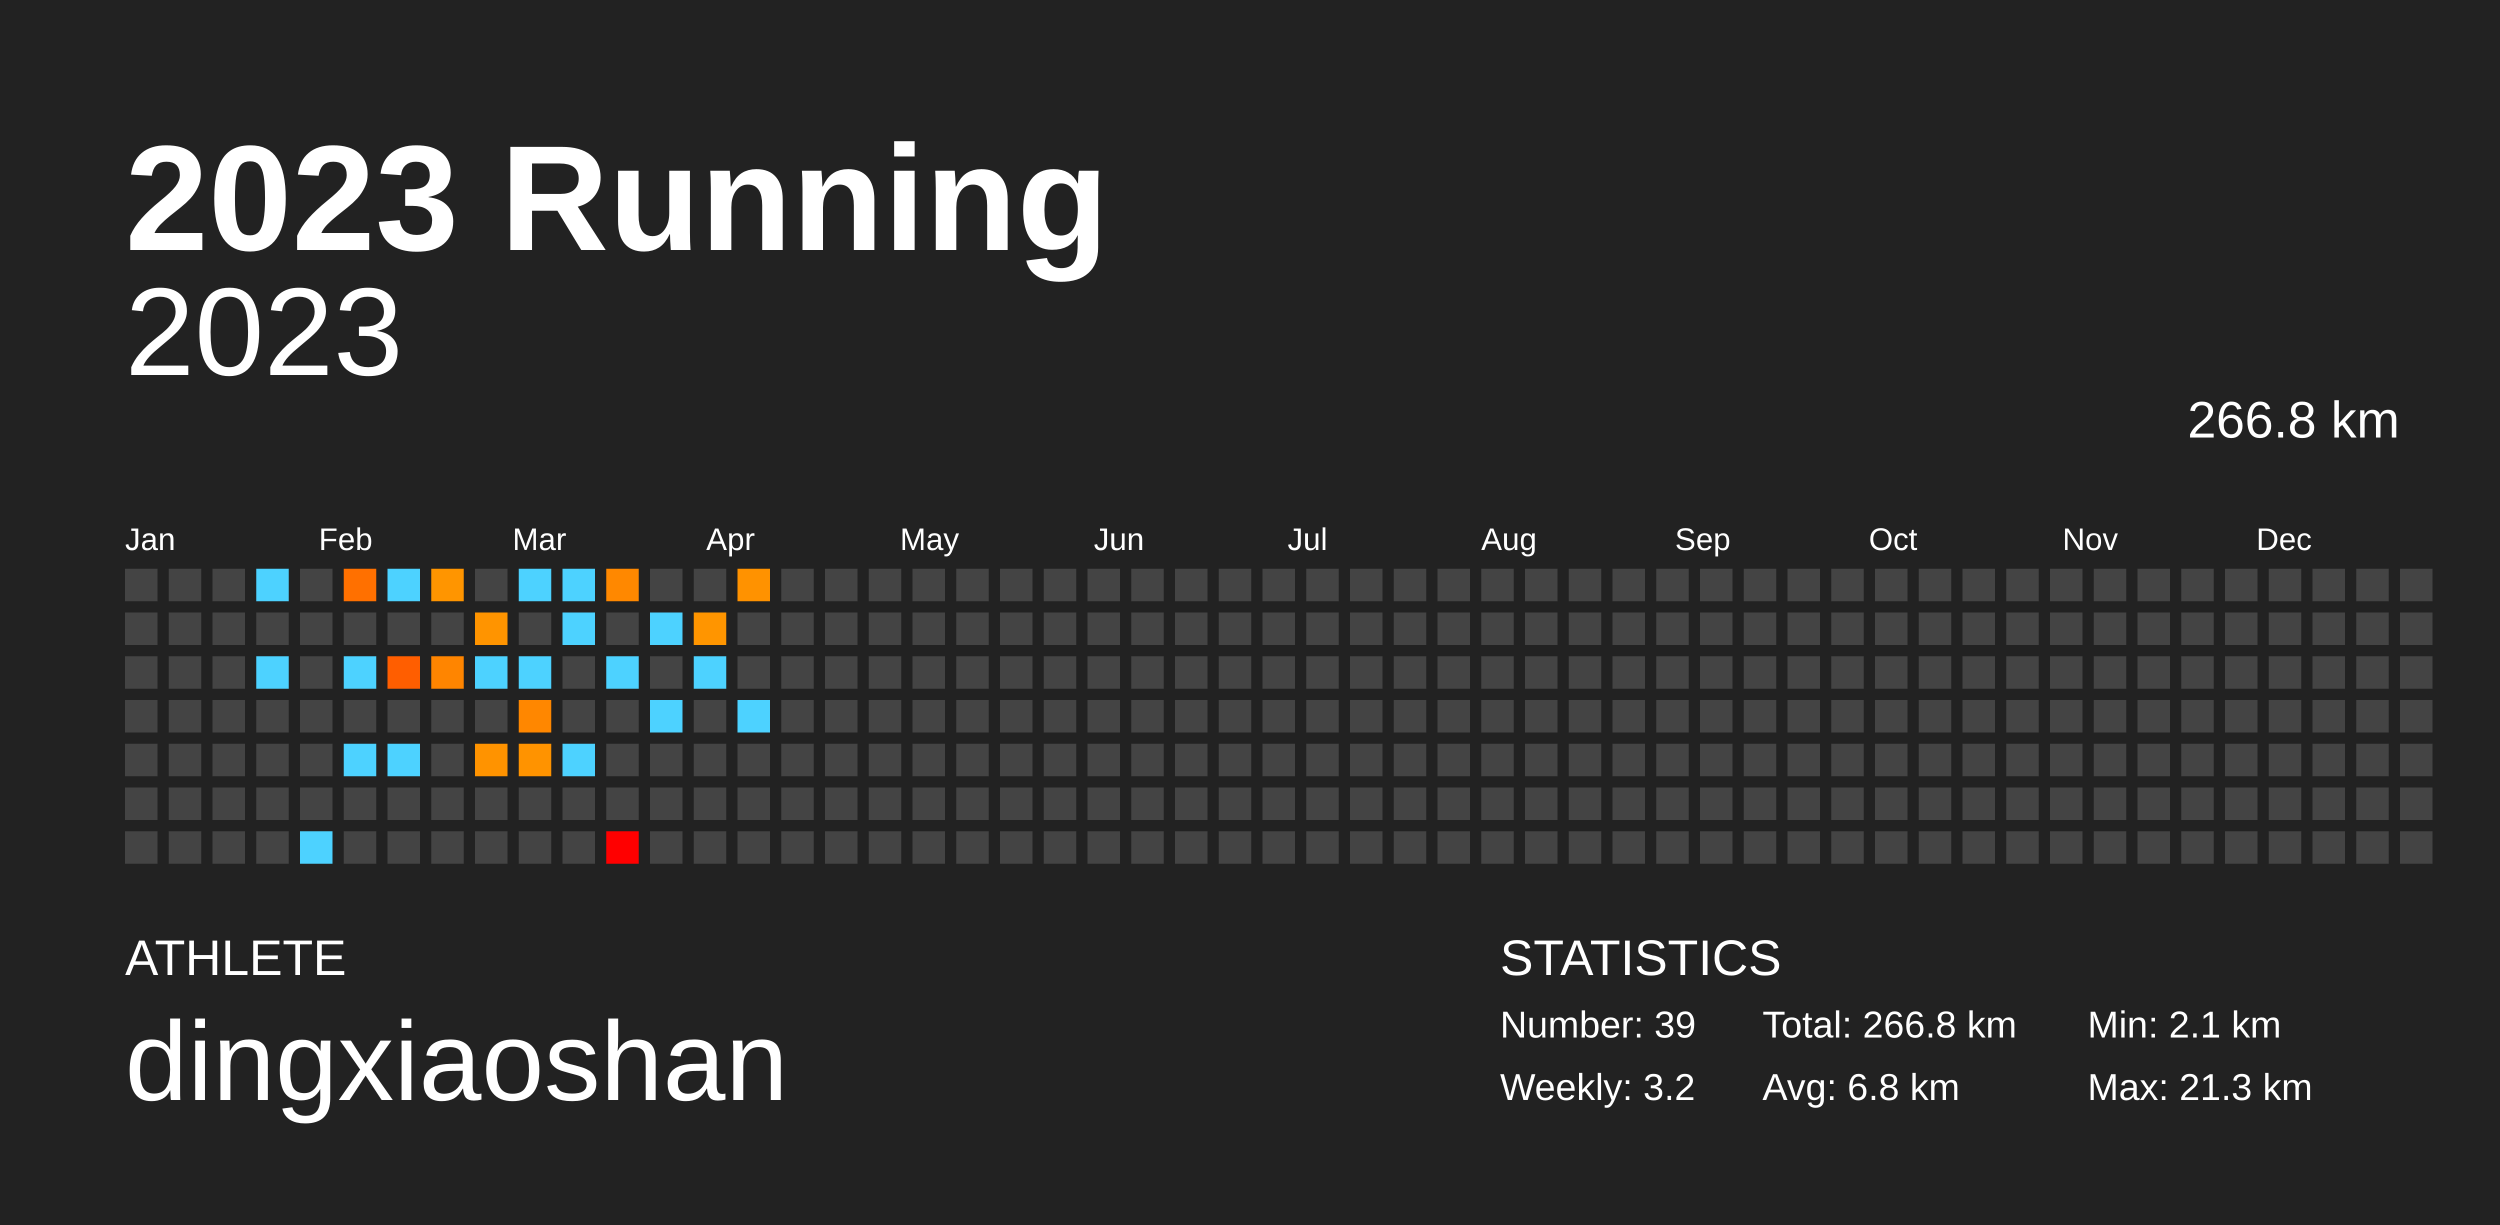
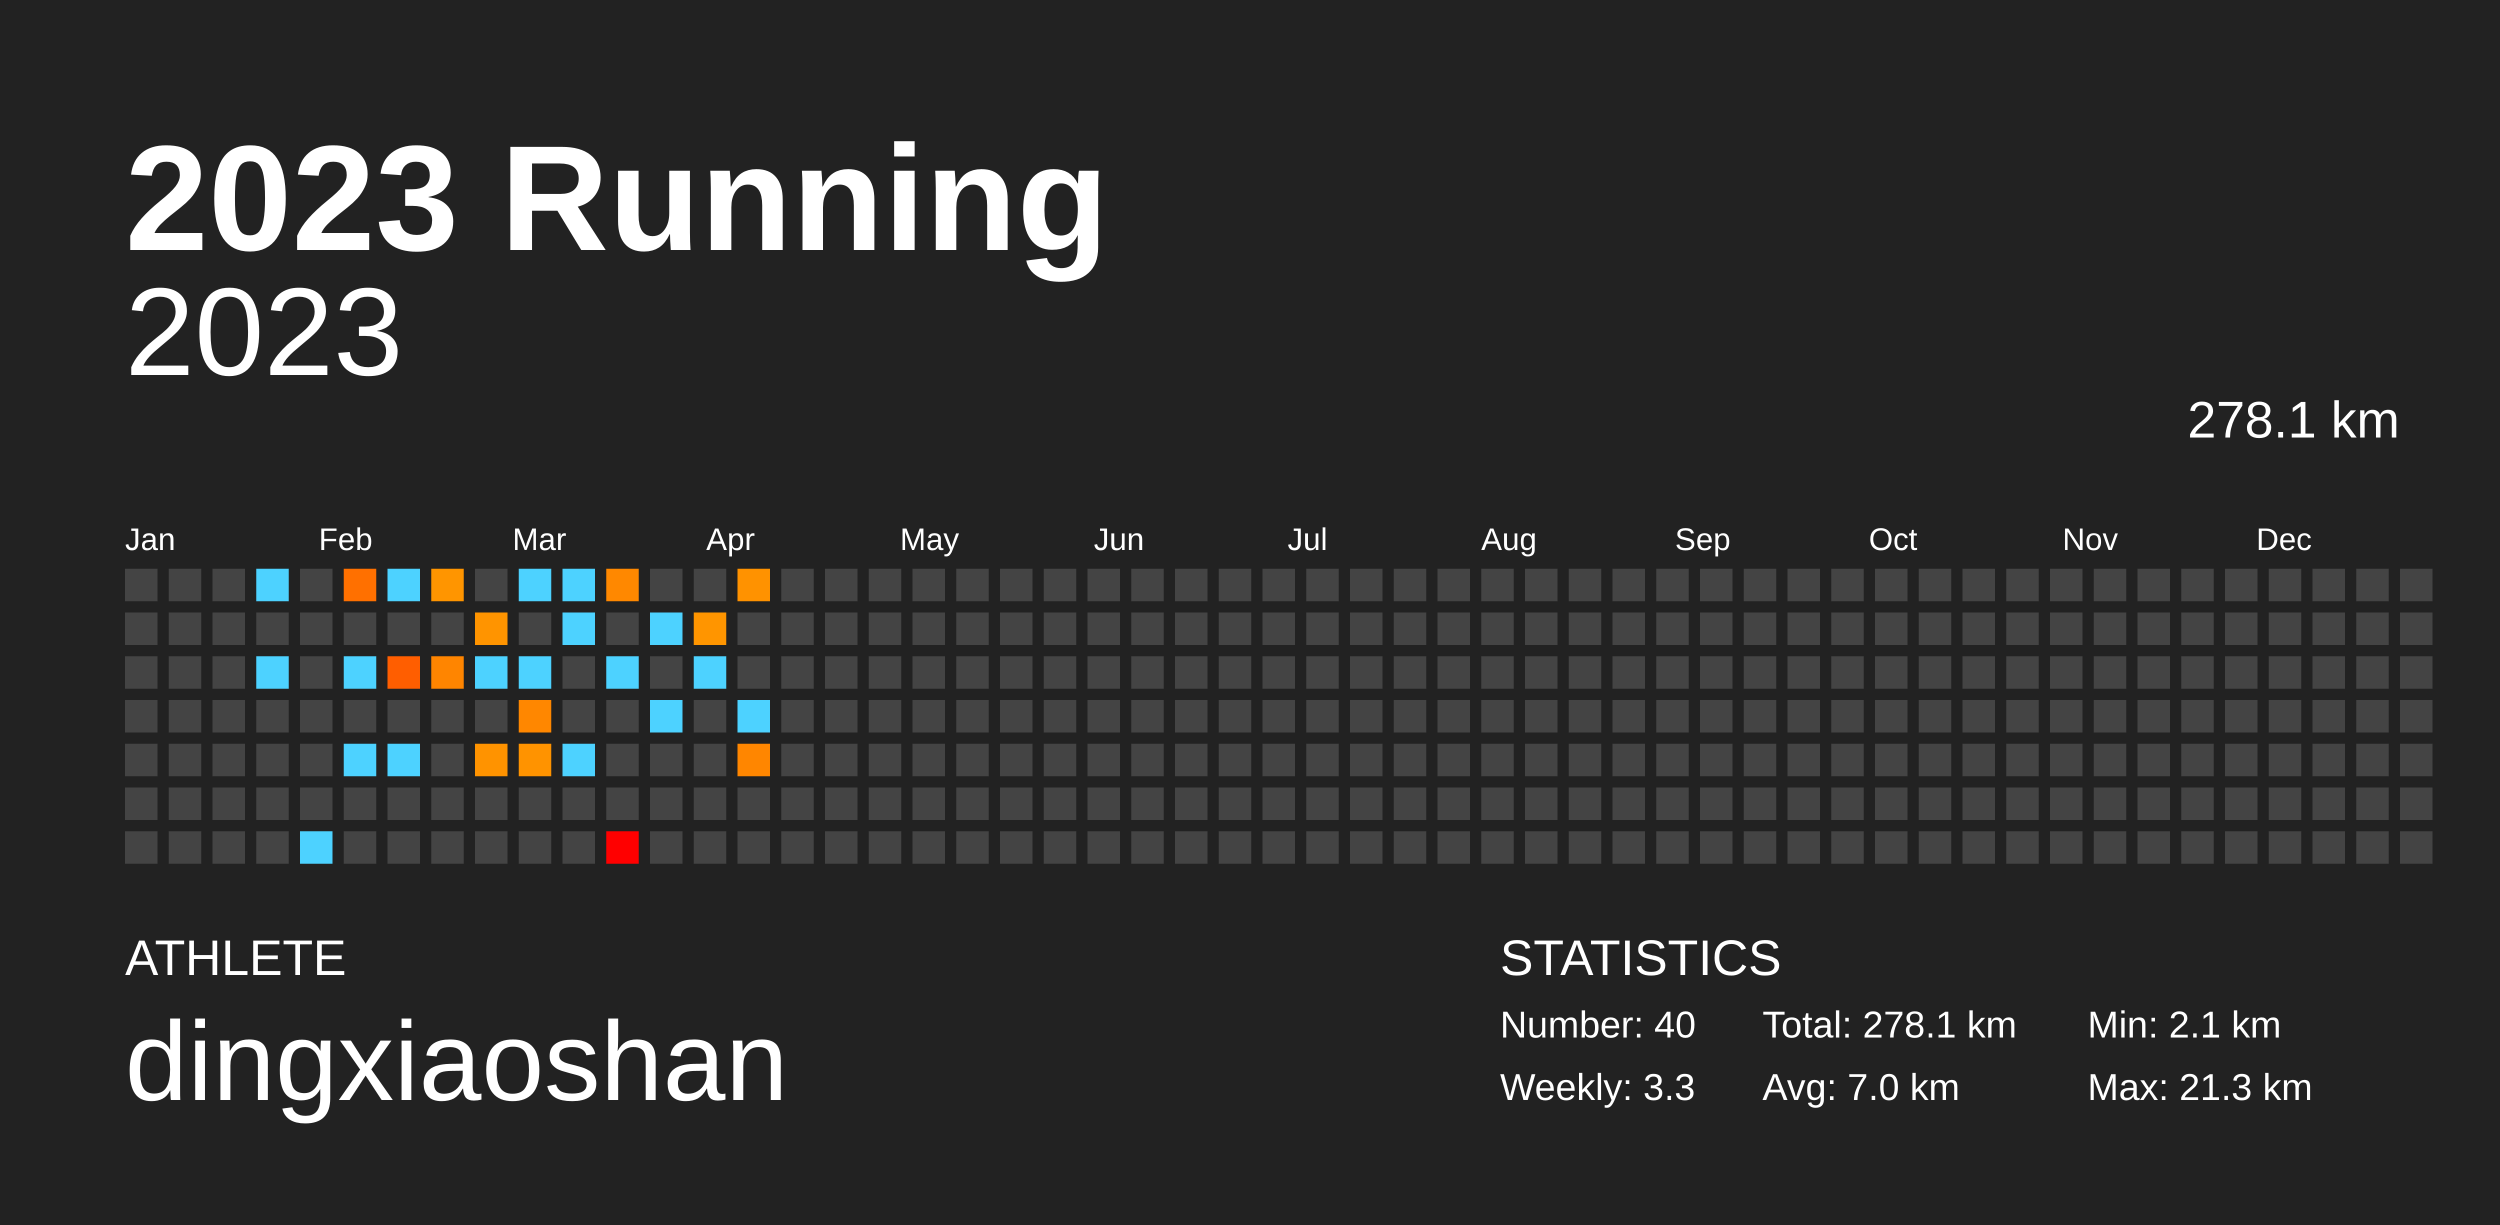
<svg xmlns="http://www.w3.org/2000/svg" baseProfile="full" height="98mm" version="1.1" viewBox="0,0,200,98" width="200mm">
  <defs />
  <rect fill="#222222" height="98" width="200" x="0" y="0" />
  <text fill="#FFFFFF" style="font-size:12px; font-family:Arial; font-weight:bold;" x="10" y="20">2023 Running</text>
  <text fill="#FFFFFF" style="font-size:4px; font-family:Arial" x="10" y="78">ATHLETE</text>
  <text fill="#FFFFFF" style="font-size:9px; font-family:Arial" x="10" y="88">dingxiaoshan</text>
  <text fill="#FFFFFF" style="font-size:4px; font-family:Arial" x="120" y="78">STATISTICS</text>
-   <text fill="#FFFFFF" style="font-size:3px; font-family:Arial" x="120" y="83">Number: 39</text>
-   <text fill="#FFFFFF" style="font-size:3px; font-family:Arial" x="120" y="88">Weekly: 3.2</text>
-   <text fill="#FFFFFF" style="font-size:3px; font-family:Arial" x="141" y="83">Total: 266.8 km</text>
-   <text fill="#FFFFFF" style="font-size:3px; font-family:Arial" x="141" y="88">Avg: 6.8 km</text>
+   <text fill="#FFFFFF" style="font-size:3px; font-family:Arial" x="120" y="83">Number: 40</text>
+   <text fill="#FFFFFF" style="font-size:3px; font-family:Arial" x="120" y="88">Weekly: 3.3</text>
+   <text fill="#FFFFFF" style="font-size:3px; font-family:Arial" x="141" y="83">Total: 278.1 km</text>
+   <text fill="#FFFFFF" style="font-size:3px; font-family:Arial" x="141" y="88">Avg: 7.0 km</text>
  <text fill="#FFFFFF" style="font-size:3px; font-family:Arial" x="167" y="83">Min: 2.1 km</text>
  <text fill="#FFFFFF" style="font-size:3px; font-family:Arial" x="167" y="88">Max: 21.3 km</text>
  <text alignment-baseline="hanging" fill="#FFFFFF" style="font-size:10.0px; font-family:Arial;" x="10" y="30">2023</text>
-   <text alignment-baseline="hanging" fill="#FFFFFF" style="font-size:4.125px; font-family:Arial;" x="175" y="35">266.8 km</text>
+   <text alignment-baseline="hanging" fill="#FFFFFF" style="font-size:4.125px; font-family:Arial;" x="175" y="35">278.1 km</text>
  <text fill="#FFFFFF" style="font-size:2.5px; font-family:Arial" x="10.0" y="44">Jan</text>
  <text fill="#FFFFFF" style="font-size:2.5px; font-family:Arial" x="25.5" y="44">Feb</text>
  <text fill="#FFFFFF" style="font-size:2.5px; font-family:Arial" x="41.0" y="44">Mar</text>
  <text fill="#FFFFFF" style="font-size:2.5px; font-family:Arial" x="56.5" y="44">Apr</text>
  <text fill="#FFFFFF" style="font-size:2.5px; font-family:Arial" x="72.0" y="44">May</text>
  <text fill="#FFFFFF" style="font-size:2.5px; font-family:Arial" x="87.5" y="44">Jun</text>
  <text fill="#FFFFFF" style="font-size:2.5px; font-family:Arial" x="103.0" y="44">Jul</text>
  <text fill="#FFFFFF" style="font-size:2.5px; font-family:Arial" x="118.5" y="44">Aug</text>
  <text fill="#FFFFFF" style="font-size:2.5px; font-family:Arial" x="134.0" y="44">Sep</text>
  <text fill="#FFFFFF" style="font-size:2.5px; font-family:Arial" x="149.5" y="44">Oct</text>
  <text fill="#FFFFFF" style="font-size:2.5px; font-family:Arial" x="165.0" y="44">Nov</text>
  <text fill="#FFFFFF" style="font-size:2.5px; font-family:Arial" x="180.5" y="44">Dec</text>
  <rect fill="#444444" height="2.6" width="2.6" x="10.0" y="45.5" />
  <rect fill="#444444" height="2.6" width="2.6" x="10.0" y="49.0" />
  <rect fill="#444444" height="2.6" width="2.6" x="10.0" y="52.5" />
  <rect fill="#444444" height="2.6" width="2.6" x="10.0" y="56.0" />
  <rect fill="#444444" height="2.6" width="2.6" x="10.0" y="59.5" />
  <rect fill="#444444" height="2.6" width="2.6" x="10.0" y="63.0" />
  <rect fill="#444444" height="2.6" width="2.6" x="10.0" y="66.5" />
  <rect fill="#444444" height="2.6" width="2.6" x="13.5" y="45.5" />
  <rect fill="#444444" height="2.6" width="2.6" x="13.5" y="49.0" />
  <rect fill="#444444" height="2.6" width="2.6" x="13.5" y="52.5" />
  <rect fill="#444444" height="2.6" width="2.6" x="13.5" y="56.0" />
  <rect fill="#444444" height="2.6" width="2.6" x="13.5" y="59.5" />
  <rect fill="#444444" height="2.6" width="2.6" x="13.5" y="63.0" />
  <rect fill="#444444" height="2.6" width="2.6" x="13.5" y="66.5" />
  <rect fill="#444444" height="2.6" width="2.6" x="17.0" y="45.5" />
  <rect fill="#444444" height="2.6" width="2.6" x="17.0" y="49.0" />
  <rect fill="#444444" height="2.6" width="2.6" x="17.0" y="52.5" />
  <rect fill="#444444" height="2.6" width="2.6" x="17.0" y="56.0" />
  <rect fill="#444444" height="2.6" width="2.6" x="17.0" y="59.5" />
  <rect fill="#444444" height="2.6" width="2.6" x="17.0" y="63.0" />
  <rect fill="#444444" height="2.6" width="2.6" x="17.0" y="66.5" />
  <rect fill="#4dd2ff" height="2.6" width="2.6" x="20.5" y="45.5" />
  <rect fill="#444444" height="2.6" width="2.6" x="20.5" y="49.0" />
  <rect fill="#4dd2ff" height="2.6" width="2.6" x="20.5" y="52.5" />
  <rect fill="#444444" height="2.6" width="2.6" x="20.5" y="56.0" />
  <rect fill="#444444" height="2.6" width="2.6" x="20.5" y="59.5" />
  <rect fill="#444444" height="2.6" width="2.6" x="20.5" y="63.0" />
  <rect fill="#444444" height="2.6" width="2.6" x="20.5" y="66.5" />
  <rect fill="#444444" height="2.6" width="2.6" x="24.0" y="45.5" />
  <rect fill="#444444" height="2.6" width="2.6" x="24.0" y="49.0" />
  <rect fill="#444444" height="2.6" width="2.6" x="24.0" y="52.5" />
  <rect fill="#444444" height="2.6" width="2.6" x="24.0" y="56.0" />
  <rect fill="#444444" height="2.6" width="2.6" x="24.0" y="59.5" />
  <rect fill="#444444" height="2.6" width="2.6" x="24.0" y="63.0" />
  <rect fill="#4dd2ff" height="2.6" width="2.6" x="24.0" y="66.5" />
  <rect fill="#ff7000" height="2.6" width="2.6" x="27.5" y="45.5" />
  <rect fill="#444444" height="2.6" width="2.6" x="27.5" y="49.0" />
  <rect fill="#4dd2ff" height="2.6" width="2.6" x="27.5" y="52.5" />
  <rect fill="#444444" height="2.6" width="2.6" x="27.5" y="56.0" />
  <rect fill="#4dd2ff" height="2.6" width="2.6" x="27.5" y="59.5" />
  <rect fill="#444444" height="2.6" width="2.6" x="27.5" y="63.0" />
  <rect fill="#444444" height="2.6" width="2.6" x="27.5" y="66.5" />
  <rect fill="#4dd2ff" height="2.6" width="2.6" x="31.0" y="45.5" />
  <rect fill="#444444" height="2.6" width="2.6" x="31.0" y="49.0" />
  <rect fill="#ff5e00" height="2.6" width="2.6" x="31.0" y="52.5" />
  <rect fill="#444444" height="2.6" width="2.6" x="31.0" y="56.0" />
  <rect fill="#4dd2ff" height="2.6" width="2.6" x="31.0" y="59.5" />
  <rect fill="#444444" height="2.6" width="2.6" x="31.0" y="63.0" />
  <rect fill="#444444" height="2.6" width="2.6" x="31.0" y="66.5" />
  <rect fill="#ff9500" height="2.6" width="2.6" x="34.5" y="45.5" />
  <rect fill="#444444" height="2.6" width="2.6" x="34.5" y="49.0" />
  <rect fill="#ff8500" height="2.6" width="2.6" x="34.5" y="52.5" />
  <rect fill="#444444" height="2.6" width="2.6" x="34.5" y="56.0" />
  <rect fill="#444444" height="2.6" width="2.6" x="34.5" y="59.5" />
  <rect fill="#444444" height="2.6" width="2.6" x="34.5" y="63.0" />
  <rect fill="#444444" height="2.6" width="2.6" x="34.5" y="66.5" />
  <rect fill="#444444" height="2.6" width="2.6" x="38.0" y="45.5" />
  <rect fill="#ff9400" height="2.6" width="2.6" x="38.0" y="49.0" />
  <rect fill="#4dd2ff" height="2.6" width="2.6" x="38.0" y="52.5" />
  <rect fill="#444444" height="2.6" width="2.6" x="38.0" y="56.0" />
  <rect fill="#ff9300" height="2.6" width="2.6" x="38.0" y="59.5" />
  <rect fill="#444444" height="2.6" width="2.6" x="38.0" y="63.0" />
  <rect fill="#444444" height="2.6" width="2.6" x="38.0" y="66.5" />
  <rect fill="#4dd2ff" height="2.6" width="2.6" x="41.5" y="45.5" />
  <rect fill="#444444" height="2.6" width="2.6" x="41.5" y="49.0" />
  <rect fill="#4dd2ff" height="2.6" width="2.6" x="41.5" y="52.5" />
  <rect fill="#ff8700" height="2.6" width="2.6" x="41.5" y="56.0" />
  <rect fill="#ff9300" height="2.6" width="2.6" x="41.5" y="59.5" />
  <rect fill="#444444" height="2.6" width="2.6" x="41.5" y="63.0" />
  <rect fill="#444444" height="2.6" width="2.6" x="41.5" y="66.5" />
  <rect fill="#4dd2ff" height="2.6" width="2.6" x="45.0" y="45.5" />
  <rect fill="#4dd2ff" height="2.6" width="2.6" x="45.0" y="49.0" />
  <rect fill="#444444" height="2.6" width="2.6" x="45.0" y="52.5" />
  <rect fill="#444444" height="2.6" width="2.6" x="45.0" y="56.0" />
  <rect fill="#4dd2ff" height="2.6" width="2.6" x="45.0" y="59.5" />
  <rect fill="#444444" height="2.6" width="2.6" x="45.0" y="63.0" />
  <rect fill="#444444" height="2.6" width="2.6" x="45.0" y="66.5" />
  <rect fill="#ff8800" height="2.6" width="2.6" x="48.5" y="45.5" />
  <rect fill="#444444" height="2.6" width="2.6" x="48.5" y="49.0" />
  <rect fill="#4dd2ff" height="2.6" width="2.6" x="48.5" y="52.5" />
  <rect fill="#444444" height="2.6" width="2.6" x="48.5" y="56.0" />
  <rect fill="#444444" height="2.6" width="2.6" x="48.5" y="59.5" />
  <rect fill="#444444" height="2.6" width="2.6" x="48.5" y="63.0" />
  <rect fill="red" height="2.6" width="2.6" x="48.5" y="66.5" />
  <rect fill="#444444" height="2.6" width="2.6" x="52.0" y="45.5" />
  <rect fill="#4dd2ff" height="2.6" width="2.6" x="52.0" y="49.0" />
  <rect fill="#444444" height="2.6" width="2.6" x="52.0" y="52.5" />
  <rect fill="#4dd2ff" height="2.6" width="2.6" x="52.0" y="56.0" />
  <rect fill="#444444" height="2.6" width="2.6" x="52.0" y="59.5" />
  <rect fill="#444444" height="2.6" width="2.6" x="52.0" y="63.0" />
  <rect fill="#444444" height="2.6" width="2.6" x="52.0" y="66.5" />
  <rect fill="#444444" height="2.6" width="2.6" x="55.5" y="45.5" />
  <rect fill="#ff9500" height="2.6" width="2.6" x="55.5" y="49.0" />
  <rect fill="#4dd2ff" height="2.6" width="2.6" x="55.5" y="52.5" />
  <rect fill="#444444" height="2.6" width="2.6" x="55.5" y="56.0" />
  <rect fill="#444444" height="2.6" width="2.6" x="55.5" y="59.5" />
  <rect fill="#444444" height="2.6" width="2.6" x="55.5" y="63.0" />
  <rect fill="#444444" height="2.6" width="2.6" x="55.5" y="66.5" />
  <rect fill="#ff9200" height="2.6" width="2.6" x="59.0" y="45.5" />
  <rect fill="#444444" height="2.6" width="2.6" x="59.0" y="49.0" />
  <rect fill="#444444" height="2.6" width="2.6" x="59.0" y="52.5" />
  <rect fill="#4dd2ff" height="2.6" width="2.6" x="59.0" y="56.0" />
-   <rect fill="#444444" height="2.6" width="2.6" x="59.0" y="59.5" />
+   <rect fill="#ff8600" height="2.6" width="2.6" x="59.0" y="59.5" />
  <rect fill="#444444" height="2.6" width="2.6" x="59.0" y="63.0" />
  <rect fill="#444444" height="2.6" width="2.6" x="59.0" y="66.5" />
  <rect fill="#444444" height="2.6" width="2.6" x="62.5" y="45.5" />
  <rect fill="#444444" height="2.6" width="2.6" x="62.5" y="49.0" />
  <rect fill="#444444" height="2.6" width="2.6" x="62.5" y="52.5" />
  <rect fill="#444444" height="2.6" width="2.6" x="62.5" y="56.0" />
  <rect fill="#444444" height="2.6" width="2.6" x="62.5" y="59.5" />
  <rect fill="#444444" height="2.6" width="2.6" x="62.5" y="63.0" />
  <rect fill="#444444" height="2.6" width="2.6" x="62.5" y="66.5" />
  <rect fill="#444444" height="2.6" width="2.6" x="66.0" y="45.5" />
  <rect fill="#444444" height="2.6" width="2.6" x="66.0" y="49.0" />
  <rect fill="#444444" height="2.6" width="2.6" x="66.0" y="52.5" />
  <rect fill="#444444" height="2.6" width="2.6" x="66.0" y="56.0" />
  <rect fill="#444444" height="2.6" width="2.6" x="66.0" y="59.5" />
  <rect fill="#444444" height="2.6" width="2.6" x="66.0" y="63.0" />
  <rect fill="#444444" height="2.6" width="2.6" x="66.0" y="66.5" />
  <rect fill="#444444" height="2.6" width="2.6" x="69.5" y="45.5" />
  <rect fill="#444444" height="2.6" width="2.6" x="69.5" y="49.0" />
  <rect fill="#444444" height="2.6" width="2.6" x="69.5" y="52.5" />
  <rect fill="#444444" height="2.6" width="2.6" x="69.5" y="56.0" />
  <rect fill="#444444" height="2.6" width="2.6" x="69.5" y="59.5" />
  <rect fill="#444444" height="2.6" width="2.6" x="69.5" y="63.0" />
  <rect fill="#444444" height="2.6" width="2.6" x="69.5" y="66.5" />
  <rect fill="#444444" height="2.6" width="2.6" x="73.0" y="45.5" />
  <rect fill="#444444" height="2.6" width="2.6" x="73.0" y="49.0" />
  <rect fill="#444444" height="2.6" width="2.6" x="73.0" y="52.5" />
  <rect fill="#444444" height="2.6" width="2.6" x="73.0" y="56.0" />
  <rect fill="#444444" height="2.6" width="2.6" x="73.0" y="59.5" />
  <rect fill="#444444" height="2.6" width="2.6" x="73.0" y="63.0" />
  <rect fill="#444444" height="2.6" width="2.6" x="73.0" y="66.5" />
  <rect fill="#444444" height="2.6" width="2.6" x="76.5" y="45.5" />
  <rect fill="#444444" height="2.6" width="2.6" x="76.5" y="49.0" />
  <rect fill="#444444" height="2.6" width="2.6" x="76.5" y="52.5" />
  <rect fill="#444444" height="2.6" width="2.6" x="76.5" y="56.0" />
  <rect fill="#444444" height="2.6" width="2.6" x="76.5" y="59.5" />
  <rect fill="#444444" height="2.6" width="2.6" x="76.5" y="63.0" />
  <rect fill="#444444" height="2.6" width="2.6" x="76.5" y="66.5" />
  <rect fill="#444444" height="2.6" width="2.6" x="80.0" y="45.5" />
  <rect fill="#444444" height="2.6" width="2.6" x="80.0" y="49.0" />
  <rect fill="#444444" height="2.6" width="2.6" x="80.0" y="52.5" />
  <rect fill="#444444" height="2.6" width="2.6" x="80.0" y="56.0" />
  <rect fill="#444444" height="2.6" width="2.6" x="80.0" y="59.5" />
  <rect fill="#444444" height="2.6" width="2.6" x="80.0" y="63.0" />
  <rect fill="#444444" height="2.6" width="2.6" x="80.0" y="66.5" />
  <rect fill="#444444" height="2.6" width="2.6" x="83.5" y="45.5" />
  <rect fill="#444444" height="2.6" width="2.6" x="83.5" y="49.0" />
  <rect fill="#444444" height="2.6" width="2.6" x="83.5" y="52.5" />
  <rect fill="#444444" height="2.6" width="2.6" x="83.5" y="56.0" />
  <rect fill="#444444" height="2.6" width="2.6" x="83.5" y="59.5" />
  <rect fill="#444444" height="2.6" width="2.6" x="83.5" y="63.0" />
  <rect fill="#444444" height="2.6" width="2.6" x="83.5" y="66.5" />
  <rect fill="#444444" height="2.6" width="2.6" x="87.0" y="45.5" />
  <rect fill="#444444" height="2.6" width="2.6" x="87.0" y="49.0" />
  <rect fill="#444444" height="2.6" width="2.6" x="87.0" y="52.5" />
  <rect fill="#444444" height="2.6" width="2.6" x="87.0" y="56.0" />
  <rect fill="#444444" height="2.6" width="2.6" x="87.0" y="59.5" />
  <rect fill="#444444" height="2.6" width="2.6" x="87.0" y="63.0" />
  <rect fill="#444444" height="2.6" width="2.6" x="87.0" y="66.5" />
  <rect fill="#444444" height="2.6" width="2.6" x="90.5" y="45.5" />
  <rect fill="#444444" height="2.6" width="2.6" x="90.5" y="49.0" />
  <rect fill="#444444" height="2.6" width="2.6" x="90.5" y="52.5" />
  <rect fill="#444444" height="2.6" width="2.6" x="90.5" y="56.0" />
  <rect fill="#444444" height="2.6" width="2.6" x="90.5" y="59.5" />
  <rect fill="#444444" height="2.6" width="2.6" x="90.5" y="63.0" />
  <rect fill="#444444" height="2.6" width="2.6" x="90.5" y="66.5" />
  <rect fill="#444444" height="2.6" width="2.6" x="94.0" y="45.5" />
  <rect fill="#444444" height="2.6" width="2.6" x="94.0" y="49.0" />
  <rect fill="#444444" height="2.6" width="2.6" x="94.0" y="52.5" />
  <rect fill="#444444" height="2.6" width="2.6" x="94.0" y="56.0" />
  <rect fill="#444444" height="2.6" width="2.6" x="94.0" y="59.5" />
  <rect fill="#444444" height="2.6" width="2.6" x="94.0" y="63.0" />
  <rect fill="#444444" height="2.6" width="2.6" x="94.0" y="66.5" />
  <rect fill="#444444" height="2.6" width="2.6" x="97.5" y="45.5" />
  <rect fill="#444444" height="2.6" width="2.6" x="97.5" y="49.0" />
  <rect fill="#444444" height="2.6" width="2.6" x="97.5" y="52.5" />
  <rect fill="#444444" height="2.6" width="2.6" x="97.5" y="56.0" />
  <rect fill="#444444" height="2.6" width="2.6" x="97.5" y="59.5" />
  <rect fill="#444444" height="2.6" width="2.6" x="97.5" y="63.0" />
  <rect fill="#444444" height="2.6" width="2.6" x="97.5" y="66.5" />
  <rect fill="#444444" height="2.6" width="2.6" x="101.0" y="45.5" />
  <rect fill="#444444" height="2.6" width="2.6" x="101.0" y="49.0" />
  <rect fill="#444444" height="2.6" width="2.6" x="101.0" y="52.5" />
  <rect fill="#444444" height="2.6" width="2.6" x="101.0" y="56.0" />
  <rect fill="#444444" height="2.6" width="2.6" x="101.0" y="59.5" />
  <rect fill="#444444" height="2.6" width="2.6" x="101.0" y="63.0" />
  <rect fill="#444444" height="2.6" width="2.6" x="101.0" y="66.5" />
  <rect fill="#444444" height="2.6" width="2.6" x="104.5" y="45.5" />
  <rect fill="#444444" height="2.6" width="2.6" x="104.5" y="49.0" />
  <rect fill="#444444" height="2.6" width="2.6" x="104.5" y="52.5" />
  <rect fill="#444444" height="2.6" width="2.6" x="104.5" y="56.0" />
  <rect fill="#444444" height="2.6" width="2.6" x="104.5" y="59.5" />
  <rect fill="#444444" height="2.6" width="2.6" x="104.5" y="63.0" />
  <rect fill="#444444" height="2.6" width="2.6" x="104.5" y="66.5" />
  <rect fill="#444444" height="2.6" width="2.6" x="108.0" y="45.5" />
  <rect fill="#444444" height="2.6" width="2.6" x="108.0" y="49.0" />
  <rect fill="#444444" height="2.6" width="2.6" x="108.0" y="52.5" />
  <rect fill="#444444" height="2.6" width="2.6" x="108.0" y="56.0" />
  <rect fill="#444444" height="2.6" width="2.6" x="108.0" y="59.5" />
  <rect fill="#444444" height="2.6" width="2.6" x="108.0" y="63.0" />
  <rect fill="#444444" height="2.6" width="2.6" x="108.0" y="66.5" />
  <rect fill="#444444" height="2.6" width="2.6" x="111.5" y="45.5" />
  <rect fill="#444444" height="2.6" width="2.6" x="111.5" y="49.0" />
  <rect fill="#444444" height="2.6" width="2.6" x="111.5" y="52.5" />
  <rect fill="#444444" height="2.6" width="2.6" x="111.5" y="56.0" />
  <rect fill="#444444" height="2.6" width="2.6" x="111.5" y="59.5" />
  <rect fill="#444444" height="2.6" width="2.6" x="111.5" y="63.0" />
  <rect fill="#444444" height="2.6" width="2.6" x="111.5" y="66.5" />
  <rect fill="#444444" height="2.6" width="2.6" x="115.0" y="45.5" />
  <rect fill="#444444" height="2.6" width="2.6" x="115.0" y="49.0" />
  <rect fill="#444444" height="2.6" width="2.6" x="115.0" y="52.5" />
  <rect fill="#444444" height="2.6" width="2.6" x="115.0" y="56.0" />
  <rect fill="#444444" height="2.6" width="2.6" x="115.0" y="59.5" />
  <rect fill="#444444" height="2.6" width="2.6" x="115.0" y="63.0" />
  <rect fill="#444444" height="2.6" width="2.6" x="115.0" y="66.5" />
  <rect fill="#444444" height="2.6" width="2.6" x="118.5" y="45.5" />
  <rect fill="#444444" height="2.6" width="2.6" x="118.5" y="49.0" />
  <rect fill="#444444" height="2.6" width="2.6" x="118.5" y="52.5" />
  <rect fill="#444444" height="2.6" width="2.6" x="118.5" y="56.0" />
  <rect fill="#444444" height="2.6" width="2.6" x="118.5" y="59.5" />
  <rect fill="#444444" height="2.6" width="2.6" x="118.5" y="63.0" />
  <rect fill="#444444" height="2.6" width="2.6" x="118.5" y="66.5" />
  <rect fill="#444444" height="2.6" width="2.6" x="122.0" y="45.5" />
  <rect fill="#444444" height="2.6" width="2.6" x="122.0" y="49.0" />
  <rect fill="#444444" height="2.6" width="2.6" x="122.0" y="52.5" />
  <rect fill="#444444" height="2.6" width="2.6" x="122.0" y="56.0" />
  <rect fill="#444444" height="2.6" width="2.6" x="122.0" y="59.5" />
  <rect fill="#444444" height="2.6" width="2.6" x="122.0" y="63.0" />
  <rect fill="#444444" height="2.6" width="2.6" x="122.0" y="66.5" />
  <rect fill="#444444" height="2.6" width="2.6" x="125.5" y="45.5" />
  <rect fill="#444444" height="2.6" width="2.6" x="125.5" y="49.0" />
  <rect fill="#444444" height="2.6" width="2.6" x="125.5" y="52.5" />
  <rect fill="#444444" height="2.6" width="2.6" x="125.5" y="56.0" />
  <rect fill="#444444" height="2.6" width="2.6" x="125.5" y="59.5" />
  <rect fill="#444444" height="2.6" width="2.6" x="125.5" y="63.0" />
  <rect fill="#444444" height="2.6" width="2.6" x="125.5" y="66.5" />
  <rect fill="#444444" height="2.6" width="2.6" x="129.0" y="45.5" />
  <rect fill="#444444" height="2.6" width="2.6" x="129.0" y="49.0" />
  <rect fill="#444444" height="2.6" width="2.6" x="129.0" y="52.5" />
  <rect fill="#444444" height="2.6" width="2.6" x="129.0" y="56.0" />
  <rect fill="#444444" height="2.6" width="2.6" x="129.0" y="59.5" />
  <rect fill="#444444" height="2.6" width="2.6" x="129.0" y="63.0" />
  <rect fill="#444444" height="2.6" width="2.6" x="129.0" y="66.5" />
  <rect fill="#444444" height="2.6" width="2.6" x="132.5" y="45.5" />
  <rect fill="#444444" height="2.6" width="2.6" x="132.5" y="49.0" />
  <rect fill="#444444" height="2.6" width="2.6" x="132.5" y="52.5" />
  <rect fill="#444444" height="2.6" width="2.6" x="132.5" y="56.0" />
  <rect fill="#444444" height="2.6" width="2.6" x="132.5" y="59.5" />
  <rect fill="#444444" height="2.6" width="2.6" x="132.5" y="63.0" />
  <rect fill="#444444" height="2.6" width="2.6" x="132.5" y="66.5" />
  <rect fill="#444444" height="2.6" width="2.6" x="136.0" y="45.5" />
  <rect fill="#444444" height="2.6" width="2.6" x="136.0" y="49.0" />
  <rect fill="#444444" height="2.6" width="2.6" x="136.0" y="52.5" />
  <rect fill="#444444" height="2.6" width="2.6" x="136.0" y="56.0" />
  <rect fill="#444444" height="2.6" width="2.6" x="136.0" y="59.5" />
  <rect fill="#444444" height="2.6" width="2.6" x="136.0" y="63.0" />
  <rect fill="#444444" height="2.6" width="2.6" x="136.0" y="66.5" />
  <rect fill="#444444" height="2.6" width="2.6" x="139.5" y="45.5" />
  <rect fill="#444444" height="2.6" width="2.6" x="139.5" y="49.0" />
  <rect fill="#444444" height="2.6" width="2.6" x="139.5" y="52.5" />
  <rect fill="#444444" height="2.6" width="2.6" x="139.5" y="56.0" />
  <rect fill="#444444" height="2.6" width="2.6" x="139.5" y="59.5" />
  <rect fill="#444444" height="2.6" width="2.6" x="139.5" y="63.0" />
  <rect fill="#444444" height="2.6" width="2.6" x="139.5" y="66.5" />
  <rect fill="#444444" height="2.6" width="2.6" x="143.0" y="45.5" />
  <rect fill="#444444" height="2.6" width="2.6" x="143.0" y="49.0" />
  <rect fill="#444444" height="2.6" width="2.6" x="143.0" y="52.5" />
  <rect fill="#444444" height="2.6" width="2.6" x="143.0" y="56.0" />
  <rect fill="#444444" height="2.6" width="2.6" x="143.0" y="59.5" />
  <rect fill="#444444" height="2.6" width="2.6" x="143.0" y="63.0" />
  <rect fill="#444444" height="2.6" width="2.6" x="143.0" y="66.5" />
  <rect fill="#444444" height="2.6" width="2.6" x="146.5" y="45.5" />
  <rect fill="#444444" height="2.6" width="2.6" x="146.5" y="49.0" />
  <rect fill="#444444" height="2.6" width="2.6" x="146.5" y="52.5" />
  <rect fill="#444444" height="2.6" width="2.6" x="146.5" y="56.0" />
  <rect fill="#444444" height="2.6" width="2.6" x="146.5" y="59.5" />
  <rect fill="#444444" height="2.6" width="2.6" x="146.5" y="63.0" />
  <rect fill="#444444" height="2.6" width="2.6" x="146.5" y="66.5" />
  <rect fill="#444444" height="2.6" width="2.6" x="150.0" y="45.5" />
  <rect fill="#444444" height="2.6" width="2.6" x="150.0" y="49.0" />
  <rect fill="#444444" height="2.6" width="2.6" x="150.0" y="52.5" />
  <rect fill="#444444" height="2.6" width="2.6" x="150.0" y="56.0" />
  <rect fill="#444444" height="2.6" width="2.6" x="150.0" y="59.5" />
  <rect fill="#444444" height="2.6" width="2.6" x="150.0" y="63.0" />
  <rect fill="#444444" height="2.6" width="2.6" x="150.0" y="66.5" />
  <rect fill="#444444" height="2.6" width="2.6" x="153.5" y="45.5" />
  <rect fill="#444444" height="2.6" width="2.6" x="153.5" y="49.0" />
  <rect fill="#444444" height="2.6" width="2.6" x="153.5" y="52.5" />
  <rect fill="#444444" height="2.6" width="2.6" x="153.5" y="56.0" />
  <rect fill="#444444" height="2.6" width="2.6" x="153.5" y="59.5" />
  <rect fill="#444444" height="2.6" width="2.6" x="153.5" y="63.0" />
  <rect fill="#444444" height="2.6" width="2.6" x="153.5" y="66.5" />
  <rect fill="#444444" height="2.6" width="2.6" x="157.0" y="45.5" />
  <rect fill="#444444" height="2.6" width="2.6" x="157.0" y="49.0" />
  <rect fill="#444444" height="2.6" width="2.6" x="157.0" y="52.5" />
  <rect fill="#444444" height="2.6" width="2.6" x="157.0" y="56.0" />
  <rect fill="#444444" height="2.6" width="2.6" x="157.0" y="59.5" />
  <rect fill="#444444" height="2.6" width="2.6" x="157.0" y="63.0" />
  <rect fill="#444444" height="2.6" width="2.6" x="157.0" y="66.5" />
  <rect fill="#444444" height="2.6" width="2.6" x="160.5" y="45.5" />
  <rect fill="#444444" height="2.6" width="2.6" x="160.5" y="49.0" />
  <rect fill="#444444" height="2.6" width="2.6" x="160.5" y="52.5" />
  <rect fill="#444444" height="2.6" width="2.6" x="160.5" y="56.0" />
  <rect fill="#444444" height="2.6" width="2.6" x="160.5" y="59.5" />
  <rect fill="#444444" height="2.6" width="2.6" x="160.5" y="63.0" />
  <rect fill="#444444" height="2.6" width="2.6" x="160.5" y="66.5" />
  <rect fill="#444444" height="2.6" width="2.6" x="164.0" y="45.5" />
  <rect fill="#444444" height="2.6" width="2.6" x="164.0" y="49.0" />
  <rect fill="#444444" height="2.6" width="2.6" x="164.0" y="52.5" />
  <rect fill="#444444" height="2.6" width="2.6" x="164.0" y="56.0" />
  <rect fill="#444444" height="2.6" width="2.6" x="164.0" y="59.5" />
  <rect fill="#444444" height="2.6" width="2.6" x="164.0" y="63.0" />
  <rect fill="#444444" height="2.6" width="2.6" x="164.0" y="66.5" />
  <rect fill="#444444" height="2.6" width="2.6" x="167.5" y="45.5" />
  <rect fill="#444444" height="2.6" width="2.6" x="167.5" y="49.0" />
  <rect fill="#444444" height="2.6" width="2.6" x="167.5" y="52.5" />
  <rect fill="#444444" height="2.6" width="2.6" x="167.5" y="56.0" />
  <rect fill="#444444" height="2.6" width="2.6" x="167.5" y="59.5" />
  <rect fill="#444444" height="2.6" width="2.6" x="167.5" y="63.0" />
  <rect fill="#444444" height="2.6" width="2.6" x="167.5" y="66.5" />
  <rect fill="#444444" height="2.6" width="2.6" x="171.0" y="45.5" />
  <rect fill="#444444" height="2.6" width="2.6" x="171.0" y="49.0" />
  <rect fill="#444444" height="2.6" width="2.6" x="171.0" y="52.5" />
  <rect fill="#444444" height="2.6" width="2.6" x="171.0" y="56.0" />
  <rect fill="#444444" height="2.6" width="2.6" x="171.0" y="59.5" />
  <rect fill="#444444" height="2.6" width="2.6" x="171.0" y="63.0" />
  <rect fill="#444444" height="2.6" width="2.6" x="171.0" y="66.5" />
  <rect fill="#444444" height="2.6" width="2.6" x="174.5" y="45.5" />
  <rect fill="#444444" height="2.6" width="2.6" x="174.5" y="49.0" />
  <rect fill="#444444" height="2.6" width="2.6" x="174.5" y="52.5" />
  <rect fill="#444444" height="2.6" width="2.6" x="174.5" y="56.0" />
  <rect fill="#444444" height="2.6" width="2.6" x="174.5" y="59.5" />
  <rect fill="#444444" height="2.6" width="2.6" x="174.5" y="63.0" />
  <rect fill="#444444" height="2.6" width="2.6" x="174.5" y="66.5" />
  <rect fill="#444444" height="2.6" width="2.6" x="178.0" y="45.5" />
  <rect fill="#444444" height="2.6" width="2.6" x="178.0" y="49.0" />
  <rect fill="#444444" height="2.6" width="2.6" x="178.0" y="52.5" />
  <rect fill="#444444" height="2.6" width="2.6" x="178.0" y="56.0" />
  <rect fill="#444444" height="2.6" width="2.6" x="178.0" y="59.5" />
  <rect fill="#444444" height="2.6" width="2.6" x="178.0" y="63.0" />
  <rect fill="#444444" height="2.6" width="2.6" x="178.0" y="66.5" />
  <rect fill="#444444" height="2.6" width="2.6" x="181.5" y="45.5" />
  <rect fill="#444444" height="2.6" width="2.6" x="181.5" y="49.0" />
  <rect fill="#444444" height="2.6" width="2.6" x="181.5" y="52.5" />
  <rect fill="#444444" height="2.6" width="2.6" x="181.5" y="56.0" />
  <rect fill="#444444" height="2.6" width="2.6" x="181.5" y="59.5" />
  <rect fill="#444444" height="2.6" width="2.6" x="181.5" y="63.0" />
  <rect fill="#444444" height="2.6" width="2.6" x="181.5" y="66.5" />
  <rect fill="#444444" height="2.6" width="2.6" x="185.0" y="45.5" />
  <rect fill="#444444" height="2.6" width="2.6" x="185.0" y="49.0" />
  <rect fill="#444444" height="2.6" width="2.6" x="185.0" y="52.5" />
  <rect fill="#444444" height="2.6" width="2.6" x="185.0" y="56.0" />
  <rect fill="#444444" height="2.6" width="2.6" x="185.0" y="59.5" />
  <rect fill="#444444" height="2.6" width="2.6" x="185.0" y="63.0" />
  <rect fill="#444444" height="2.6" width="2.6" x="185.0" y="66.5" />
  <rect fill="#444444" height="2.6" width="2.6" x="188.5" y="45.5" />
  <rect fill="#444444" height="2.6" width="2.6" x="188.5" y="49.0" />
  <rect fill="#444444" height="2.6" width="2.6" x="188.5" y="52.5" />
  <rect fill="#444444" height="2.6" width="2.6" x="188.5" y="56.0" />
  <rect fill="#444444" height="2.6" width="2.6" x="188.5" y="59.5" />
  <rect fill="#444444" height="2.6" width="2.6" x="188.5" y="63.0" />
  <rect fill="#444444" height="2.6" width="2.6" x="188.5" y="66.5" />
  <rect fill="#444444" height="2.6" width="2.6" x="192.0" y="45.5" />
  <rect fill="#444444" height="2.6" width="2.6" x="192.0" y="49.0" />
  <rect fill="#444444" height="2.6" width="2.6" x="192.0" y="52.5" />
  <rect fill="#444444" height="2.6" width="2.6" x="192.0" y="56.0" />
  <rect fill="#444444" height="2.6" width="2.6" x="192.0" y="59.5" />
  <rect fill="#444444" height="2.6" width="2.6" x="192.0" y="63.0" />
  <rect fill="#444444" height="2.6" width="2.6" x="192.0" y="66.5" />
</svg>
